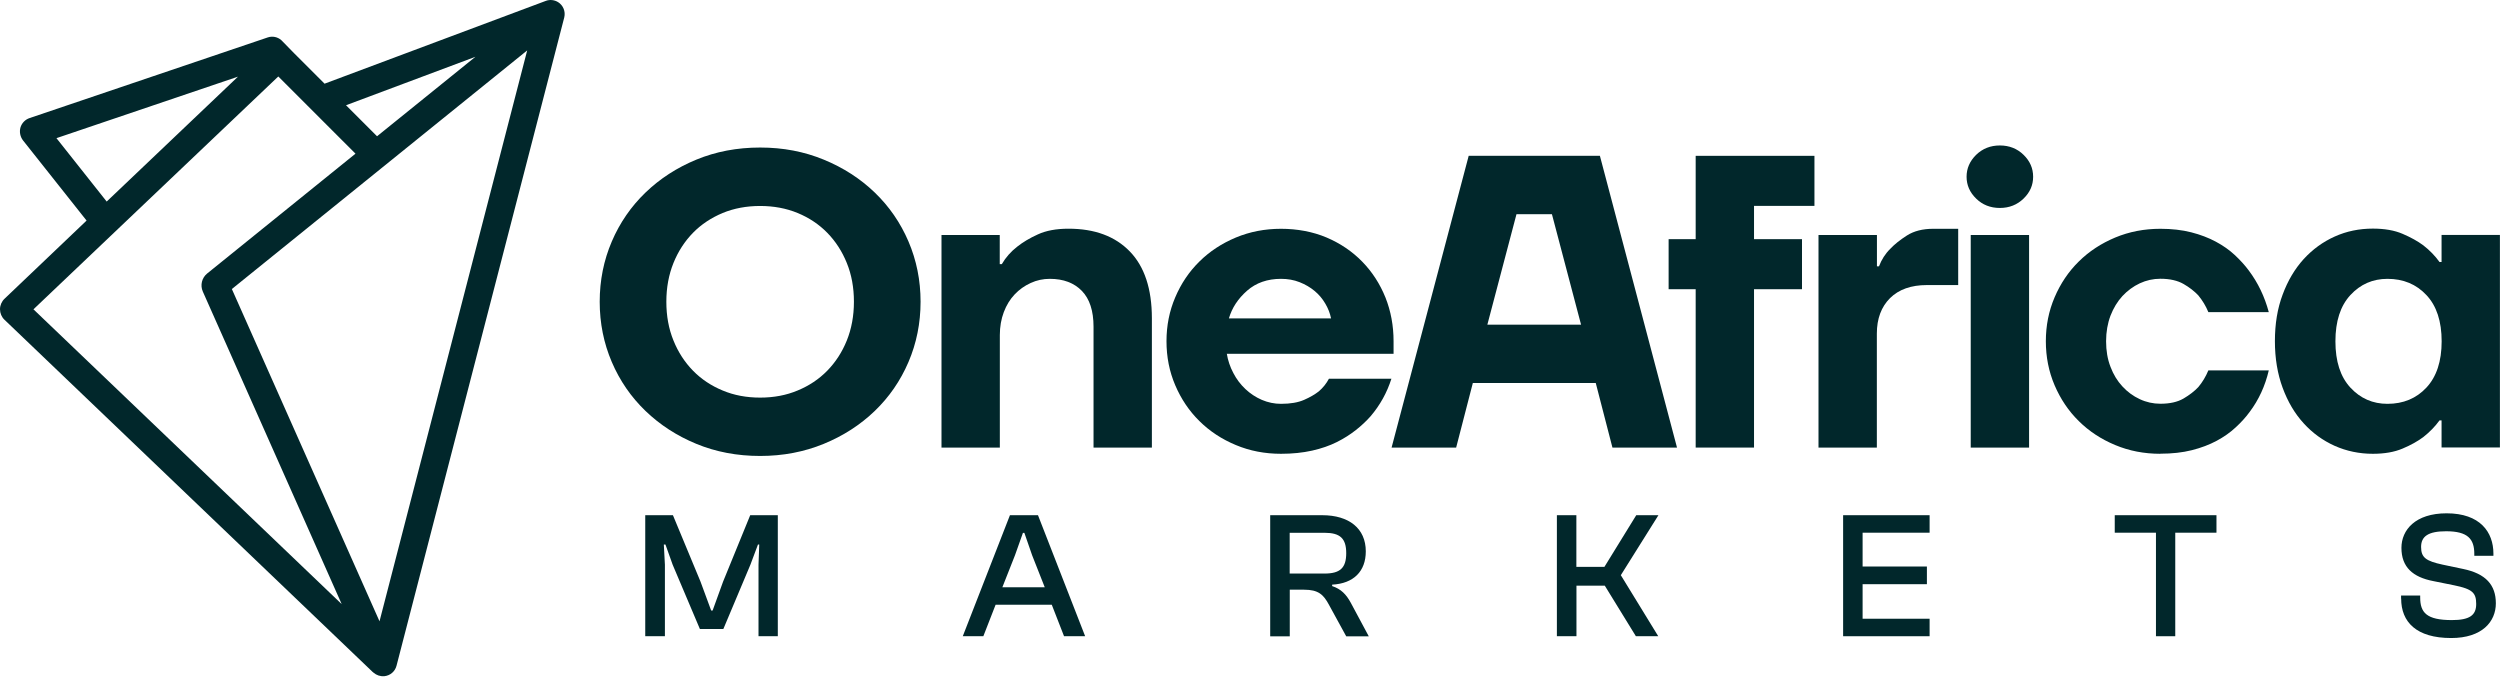
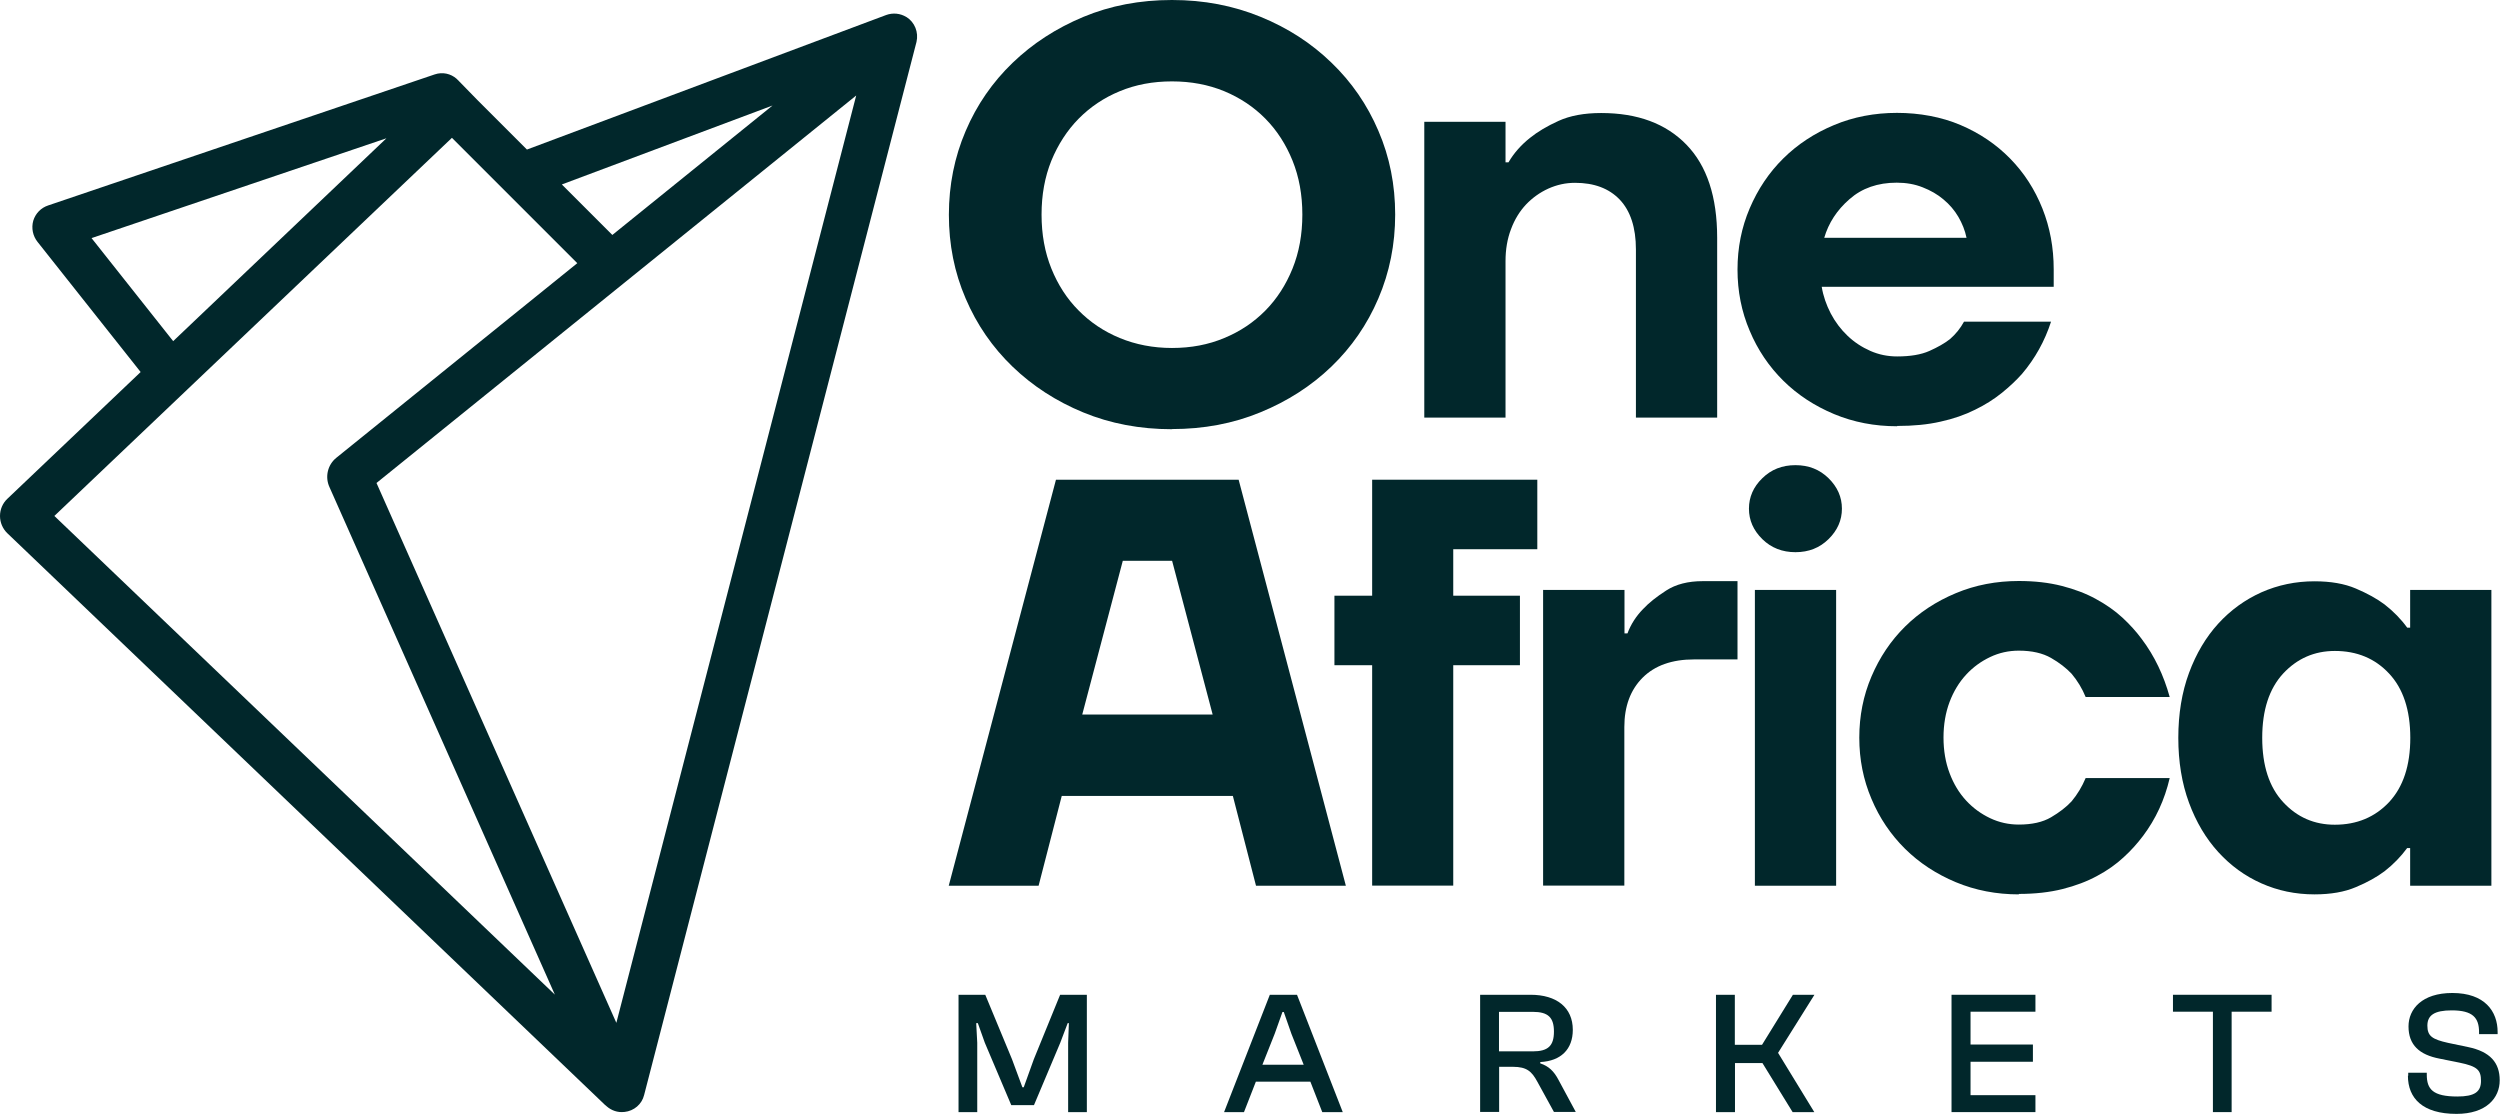
- <svg xmlns="http://www.w3.org/2000/svg" id="Layer_1" data-name="Layer 1" viewBox="0 0 277.22 75">
+ <svg xmlns="http://www.w3.org/2000/svg" id="Layer_1" data-name="Layer 1" viewBox="0 0 168.33 75">
  <defs>
    <style>
      .cls-1 {
        fill: #01272b;
      }
    </style>
  </defs>
  <g>
-     <path class="cls-1" d="M71.55,70.55v-13.42h3.07l3.06,7.37,1.18,3.2h.16l1.16-3.2,3.01-7.37h3.06v13.42h-2.14v-7.93l.08-2.24h-.14l-.84,2.24-3,7.13h-2.6l-3.02-7.13-.8-2.24h-.18l.12,2.24v7.93h-2.16Z" />
-     <path class="cls-1" d="M106.76,70.55l5.23-13.42h3.11l5.23,13.42h-2.34l-1.36-3.49h-6.23l-1.36,3.49h-2.26ZM111.14,65.12h4.71l-1.4-3.55-.86-2.48h-.16l-.88,2.48-1.4,3.55Z" />
-     <path class="cls-1" d="M140.85,70.55v-13.42h5.77c2.96,0,4.83,1.46,4.83,4.01,0,2.22-1.36,3.57-3.73,3.69v.16c.98.32,1.56.92,2.06,1.84l2,3.73h-2.5l-1.9-3.47c-.62-1.16-1.18-1.7-2.78-1.7h-1.58v5.17h-2.16ZM143.01,63.6h3.87c1.74,0,2.4-.64,2.4-2.26s-.66-2.26-2.4-2.26h-3.87v4.53Z" />
-     <path class="cls-1" d="M172.64,70.55v-13.42h2.16v5.73h3.11l3.53-5.73h2.46l-4.17,6.65,4.15,6.77h-2.48l-3.45-5.61h-3.14v5.61h-2.16Z" />
-     <path class="cls-1" d="M204.38,70.55v-13.42h9.59v1.94h-7.43v3.75h7.13v1.96h-7.13v3.83h7.43v1.94h-9.59Z" />
-     <path class="cls-1" d="M239.07,70.55v-11.48h-4.57v-1.94h11.28v1.94h-4.57v11.48h-2.14Z" />
-     <path class="cls-1" d="M266.25,66.38v-.34h2.12v.22c0,1.66.7,2.5,3.51,2.5,1.98,0,2.7-.54,2.7-1.78s-.4-1.66-2.46-2.08l-2.28-.46c-2.3-.44-3.55-1.56-3.55-3.69,0-1.98,1.54-3.83,5.01-3.83,3.71,0,5.19,2.08,5.19,4.47v.24h-2.12v-.22c0-1.64-.72-2.5-3.12-2.5-1.98,0-2.78.56-2.78,1.74s.54,1.56,2.38,1.96l2.28.48c2.52.52,3.63,1.78,3.63,3.81s-1.52,3.85-4.95,3.85c-3.87,0-5.55-1.78-5.55-4.37Z" />
+     <path class="cls-1" d="M64.54,74.88v-7.9h1.8l1.8,4.34.7,1.89h.09l.68-1.89,1.77-4.34h1.8v7.9h-1.26v-4.67l.05-1.32h-.08l-.5,1.32-1.77,4.2h-1.53l-1.78-4.2-.47-1.32h-.11l.07,1.32v4.67h-1.27Z" />
+     <path class="cls-1" d="M82.42,74.88l3.08-7.9h1.83l3.08,7.9h-1.38l-.8-2.05h-3.67l-.8,2.05h-1.33ZM85.01,71.69h2.77l-.83-2.09-.51-1.46h-.09l-.52,1.46-.83,2.09Z" />
+     <path class="cls-1" d="M99.66,74.88v-7.9h3.4c1.75,0,2.84.86,2.84,2.36,0,1.31-.8,2.1-2.19,2.17v.09c.58.19.92.54,1.21,1.08l1.18,2.19h-1.47l-1.12-2.04c-.37-.68-.7-1-1.64-1h-.93v3.04h-1.27ZM100.93,70.79h2.28c1.03,0,1.42-.38,1.42-1.33s-.39-1.33-1.42-1.33h-2.28v2.67Z" />
+     <path class="cls-1" d="M115.54,74.88v-7.9h1.27v3.37h1.83l2.08-3.37h1.45l-2.45,3.91,2.44,3.99h-1.46l-2.03-3.3h-1.85v3.3h-1.27Z" />
+     <path class="cls-1" d="M131.4,74.88v-7.9h5.65v1.14h-4.37v2.21h4.2v1.16h-4.2v2.25h4.37v1.14h-5.65Z" />
+     <path class="cls-1" d="M149,74.88v-6.76h-2.69v-1.14h6.64v1.14h-2.69v6.76h-1.26Z" />
+     <path class="cls-1" d="M162.15,72.43v-.2h1.25v.13c0,.98.41,1.47,2.06,1.47,1.17,0,1.59-.32,1.59-1.05s-.24-.98-1.45-1.23l-1.34-.27c-1.36-.26-2.09-.92-2.09-2.17,0-1.17.91-2.25,2.95-2.25,2.18,0,3.05,1.23,3.05,2.63v.14h-1.25v-.13c0-.97-.42-1.47-1.84-1.47-1.17,0-1.64.33-1.64,1.03s.32.92,1.4,1.16l1.34.28c1.49.31,2.13,1.05,2.13,2.24s-.9,2.26-2.91,2.26c-2.28,0-3.27-1.05-3.27-2.57Z" />
  </g>
-   <path class="cls-1" d="M61.89.24c-.42-.26-.93-.31-1.37-.14h0s-24.53,9.18-24.53,9.18l-3.37-3.37-1.27-1.3s-.06-.07-.1-.1l-.07-.07h0c-.4-.34-.96-.47-1.49-.29L3.29,13.09c-.49.16-.87.55-1.02,1.04-.14.5-.03,1.04.29,1.45l7.04,8.88L.51,33.12C.19,33.42,0,33.85,0,34.29c0,.44.18.87.5,1.17l40.82,39.05s.01.01.02.01l.09.08h0c.32.27.74.42,1.17.38h.03c.65-.07,1.18-.53,1.34-1.16L62.57,1.93h0c.16-.66-.12-1.34-.68-1.69M52.74,6.28l-10.93,8.83-3.44-3.44,14.37-5.38ZM6.26,15.32l20.13-6.82-14.56,13.85-5.57-7.03ZM30.86,8.48l8.56,8.56-16.45,13.29c-.59.48-.79,1.3-.48,2l15.4,34.66L3.71,34.3,30.86,8.48ZM42.09,68.91l-16.38-36.86L58.46,5.59l-16.38,63.32Z" />
-   <path class="cls-1" d="M84.29,50.56c-2.56,0-4.91-.45-7.07-1.34-2.16-.89-4.04-2.11-5.64-3.65-1.6-1.54-2.85-3.35-3.74-5.43-.89-2.08-1.34-4.31-1.34-6.68s.45-4.6,1.34-6.68c.89-2.08,2.14-3.89,3.74-5.43,1.6-1.54,3.48-2.76,5.64-3.65,2.16-.89,4.51-1.34,7.07-1.34s4.88.45,7.05,1.34c2.17.89,4.06,2.11,5.66,3.65,1.6,1.54,2.85,3.35,3.74,5.43.89,2.08,1.34,4.31,1.34,6.68s-.45,4.6-1.34,6.68c-.89,2.08-2.14,3.89-3.74,5.43-1.6,1.54-3.49,2.76-5.66,3.65-2.17.89-4.52,1.34-7.05,1.34M84.29,44.09c1.51,0,2.9-.26,4.16-.79,1.26-.52,2.36-1.25,3.28-2.19.92-.94,1.65-2.06,2.17-3.35.52-1.29.79-2.73.79-4.3s-.26-3-.79-4.3c-.52-1.29-1.25-2.41-2.17-3.35-.92-.94-2.02-1.67-3.28-2.19-1.26-.52-2.65-.78-4.16-.78s-2.9.26-4.16.78c-1.26.53-2.36,1.25-3.28,2.19-.92.94-1.65,2.06-2.17,3.35-.52,1.29-.79,2.72-.79,4.3s.26,3,.79,4.3c.52,1.29,1.25,2.41,2.17,3.35.92.94,2.02,1.67,3.28,2.19,1.26.53,2.65.79,4.16.79" />
-   <path class="cls-1" d="M104.39,26.06h6.47v3.23h.23c.43-.74,1-1.39,1.71-1.94.62-.49,1.38-.95,2.29-1.36.91-.42,2.04-.63,3.4-.63,2.9,0,5.16.84,6.79,2.52,1.63,1.68,2.45,4.15,2.45,7.42v14.33h-6.47v-13.4c0-1.76-.43-3.08-1.29-3.97-.86-.89-2.05-1.34-3.56-1.34-.74,0-1.45.15-2.12.46-.68.31-1.27.73-1.78,1.27-.51.54-.91,1.19-1.2,1.96-.29.77-.44,1.62-.44,2.54v12.48h-6.47v-23.57Z" />
-   <path class="cls-1" d="M142.05,50.32c-1.79,0-3.46-.32-5.01-.97-1.56-.65-2.9-1.53-4.04-2.66-1.14-1.12-2.03-2.45-2.68-3.97-.65-1.52-.97-3.15-.97-4.88s.32-3.35.97-4.87c.65-1.53,1.54-2.85,2.68-3.97,1.14-1.13,2.49-2.01,4.04-2.66,1.56-.65,3.23-.97,5.01-.97s3.53.32,5.06.97c1.52.65,2.84,1.54,3.95,2.68,1.11,1.14,1.96,2.46,2.57,3.97.6,1.51.9,3.13.9,4.85v1.39h-18.49c.12.74.36,1.45.72,2.13.35.68.8,1.27,1.34,1.78.54.51,1.15.91,1.82,1.2.68.29,1.39.44,2.13.44,1.05,0,1.9-.15,2.56-.44.66-.29,1.21-.61,1.64-.95.46-.4.83-.86,1.11-1.39h6.93c-.49,1.54-1.26,2.93-2.31,4.16-.46.52-1,1.03-1.62,1.52-.62.49-1.32.94-2.12,1.34-.8.4-1.72.72-2.75.95-1.03.23-2.18.35-3.44.35M147.6,35.31c-.12-.59-.34-1.14-.65-1.66-.31-.53-.7-.99-1.18-1.39-.48-.4-1.03-.72-1.66-.97-.63-.25-1.32-.37-2.06-.37-1.51,0-2.77.44-3.77,1.32-1,.88-1.67,1.9-2.01,3.07h11.32Z" />
-   <path class="cls-1" d="M162.85,17.28h14.56l8.55,32.35h-7.16l-1.85-7.16h-13.63l-1.85,7.16h-7.16l8.55-32.35ZM175.32,36l-3.23-12.25h-3.93l-3.23,12.25h10.4Z" />
-   <polygon class="cls-1" points="188.03 32.07 185.03 32.07 185.03 26.52 188.03 26.52 188.03 17.28 201.2 17.28 201.2 22.83 194.5 22.83 194.5 26.52 199.82 26.52 199.82 32.07 194.5 32.07 194.5 49.63 188.03 49.63 188.03 32.07" />
-   <path class="cls-1" d="M201.66,26.06h6.47v3.47h.23c.28-.74.69-1.39,1.25-1.94.46-.49,1.08-.99,1.85-1.48.77-.49,1.74-.74,2.91-.74h2.77v6.24h-3.47c-1.76,0-3.12.49-4.09,1.45-.97.97-1.46,2.28-1.46,3.93v12.64h-6.47v-23.57Z" />
-   <path class="cls-1" d="M221.76,23.06c-1.05,0-1.93-.35-2.63-1.04-.71-.69-1.06-1.5-1.06-2.42s.35-1.73,1.06-2.43c.71-.69,1.59-1.04,2.63-1.04s1.93.35,2.63,1.04c.71.69,1.06,1.5,1.06,2.43s-.35,1.73-1.06,2.42c-.71.69-1.59,1.04-2.63,1.04M218.53,26.06h6.47v23.57h-6.47v-23.57Z" />
-   <path class="cls-1" d="M239.56,50.32c-1.79,0-3.46-.32-5.01-.97-1.56-.65-2.9-1.53-4.04-2.66-1.14-1.12-2.03-2.45-2.68-3.97-.65-1.52-.97-3.15-.97-4.88s.32-3.35.97-4.87c.65-1.52,1.54-2.85,2.68-3.97,1.14-1.13,2.49-2.01,4.04-2.66,1.56-.65,3.23-.97,5.01-.97,1.26,0,2.4.13,3.42.39,1.02.26,1.93.61,2.73,1.04.8.43,1.5.92,2.1,1.48.6.56,1.12,1.13,1.55,1.71,1.02,1.36,1.76,2.9,2.22,4.62h-6.7c-.28-.68-.65-1.29-1.11-1.85-.43-.46-.98-.89-1.64-1.27-.66-.38-1.52-.58-2.57-.58-.8,0-1.56.17-2.29.51-.72.34-1.36.81-1.92,1.41-.55.6-.99,1.32-1.32,2.17-.32.85-.49,1.8-.49,2.84s.16,2,.49,2.84c.32.85.76,1.57,1.32,2.17.55.6,1.19,1.07,1.92,1.41.72.34,1.49.51,2.29.51,1.05,0,1.9-.19,2.57-.58.66-.39,1.21-.81,1.64-1.27.46-.55.83-1.17,1.11-1.85h6.7c-.4,1.72-1.11,3.27-2.13,4.62-.43.59-.95,1.16-1.55,1.71-.6.56-1.3,1.05-2.1,1.48-.8.43-1.72.78-2.75,1.04-1.03.26-2.2.39-3.49.39" />
-   <path class="cls-1" d="M263.12,50.32c-1.51,0-2.92-.3-4.23-.88-1.31-.59-2.46-1.42-3.44-2.5-.99-1.08-1.76-2.39-2.33-3.93-.57-1.54-.86-3.27-.86-5.18s.28-3.63.86-5.17c.57-1.54,1.35-2.85,2.33-3.93.99-1.08,2.13-1.91,3.44-2.5,1.31-.59,2.72-.88,4.23-.88,1.29,0,2.4.19,3.3.58.91.39,1.67.81,2.29,1.27.71.55,1.31,1.17,1.8,1.85h.23v-3h6.47v23.57h-6.47v-3h-.23c-.49.68-1.09,1.29-1.8,1.85-.62.46-1.38.89-2.29,1.27-.91.39-2.01.58-3.3.58M264.74,44.78c1.76,0,3.2-.6,4.32-1.8,1.12-1.2,1.69-2.91,1.69-5.13s-.56-3.93-1.69-5.13c-1.12-1.2-2.56-1.8-4.32-1.8-1.63,0-3,.6-4.11,1.8-1.11,1.2-1.66,2.91-1.66,5.13s.55,3.93,1.66,5.13c1.11,1.2,2.48,1.8,4.11,1.8" />
+   <path class="cls-1" d="M61.03,1.15c-.41-.26-.92-.3-1.36-.14h0s-24.19,9.06-24.19,9.06l-3.32-3.32-1.25-1.28s-.06-.07-.1-.1l-.07-.07h0c-.39-.34-.94-.47-1.47-.29L3.25,13.83c-.49.16-.86.54-1.01,1.03-.14.5-.03,1.03.29,1.43l6.94,8.76L.5,33.58C.18,33.88,0,34.3,0,34.74c0,.44.18.86.49,1.16l40.26,38.51s.01.01.02.01l.09.08h0c.31.27.73.42,1.16.37h.03c.64-.07,1.17-.52,1.32-1.14L61.71,2.82h0c.15-.65-.12-1.32-.67-1.67M52.01,7.11l-10.78,8.71-3.4-3.4,14.17-5.31ZM6.17,16.03l19.85-6.72-14.36,13.66-5.49-6.93ZM30.43,9.28l8.44,8.44-16.22,13.1c-.59.47-.78,1.29-.47,1.97l15.18,34.18L3.66,34.74,30.43,9.28ZM41.5,68.87l-16.15-36.35L57.65,6.43l-16.15,62.44Z" />
+   <path class="cls-1" d="M78.91,28.9c-2.16,0-4.15-.38-5.97-1.13-1.82-.75-3.41-1.78-4.76-3.08-1.35-1.3-2.41-2.83-3.16-4.59-.76-1.76-1.13-3.64-1.13-5.64s.38-3.89,1.13-5.64c.75-1.76,1.81-3.29,3.16-4.59,1.35-1.3,2.94-2.33,4.76-3.09C74.76.38,76.75,0,78.91,0s4.12.38,5.96,1.13c1.84.75,3.43,1.78,4.78,3.09,1.35,1.3,2.41,2.83,3.16,4.59.76,1.76,1.13,3.64,1.13,5.64s-.38,3.89-1.13,5.64c-.75,1.76-1.81,3.29-3.16,4.59-1.35,1.3-2.95,2.33-4.78,3.08-1.84.76-3.82,1.13-5.96,1.13M78.91,23.43c1.28,0,2.45-.22,3.52-.67,1.07-.44,1.99-1.06,2.77-1.85.78-.79,1.39-1.74,1.83-2.83.44-1.09.66-2.3.66-3.63s-.22-2.54-.66-3.63c-.44-1.09-1.05-2.04-1.83-2.83-.78-.79-1.71-1.41-2.77-1.85-1.07-.44-2.24-.66-3.52-.66s-2.45.22-3.51.66c-1.07.44-1.99,1.06-2.77,1.85-.78.79-1.39,1.74-1.84,2.83-.44,1.09-.66,2.3-.66,3.63s.22,2.54.66,3.63c.44,1.09,1.05,2.04,1.84,2.83.78.79,1.7,1.41,2.77,1.85,1.07.44,2.24.67,3.51.67" />
+   <path class="cls-1" d="M95.9,8.2h5.47v2.73h.2c.36-.62.85-1.17,1.44-1.64.52-.42,1.16-.8,1.93-1.15.77-.35,1.72-.53,2.87-.53,2.45,0,4.36.71,5.74,2.13,1.38,1.42,2.07,3.51,2.07,6.27v12.11h-5.47v-11.32c0-1.48-.37-2.6-1.09-3.36-.73-.76-1.73-1.13-3.01-1.13-.63,0-1.22.13-1.8.39-.57.26-1.07.62-1.5,1.07-.43.46-.77,1.01-1.01,1.66-.25.65-.37,1.37-.37,2.15v10.54h-5.47V8.2Z" />
+   <path class="cls-1" d="M127.73,28.7c-1.51,0-2.92-.27-4.24-.82-1.31-.55-2.45-1.29-3.42-2.25-.96-.95-1.72-2.07-2.26-3.36-.55-1.29-.82-2.66-.82-4.12s.27-2.83.82-4.12c.55-1.29,1.3-2.41,2.26-3.36.96-.95,2.1-1.7,3.42-2.25,1.31-.55,2.73-.82,4.24-.82s2.99.27,4.28.82c1.29.55,2.4,1.3,3.34,2.26.94.96,1.66,2.08,2.17,3.36.51,1.28.76,2.64.76,4.1v1.17h-15.62c.1.62.31,1.22.61,1.8.3.57.68,1.07,1.13,1.5.45.43.97.77,1.54,1.02s1.17.37,1.8.37c.88,0,1.61-.12,2.17-.37s1.02-.51,1.39-.8c.39-.34.7-.73.94-1.17h5.86c-.42,1.3-1.07,2.47-1.95,3.51-.39.44-.85.87-1.37,1.29-.52.42-1.12.8-1.8,1.13-.68.34-1.45.61-2.32.8-.87.2-1.84.29-2.91.29M132.41,16.01c-.1-.49-.29-.96-.55-1.41-.26-.44-.59-.83-1-1.17-.4-.34-.87-.61-1.41-.82-.53-.21-1.11-.31-1.74-.31-1.28,0-2.34.37-3.18,1.11-.85.74-1.41,1.61-1.7,2.6h9.57Z" />
+   <path class="cls-1" d="M71.1,32.3h12.3l7.22,27.34h-6.05l-1.56-6.05h-11.52l-1.56,6.05h-6.05l7.22-27.34ZM81.65,48.11l-2.73-10.35h-3.32l-2.73,10.35h8.79Z" />
+   <polygon class="cls-1" points="92.39 44.79 89.85 44.79 89.85 40.11 92.39 40.11 92.39 32.3 103.51 32.3 103.51 36.98 97.85 36.98 97.85 40.11 102.34 40.11 102.34 44.79 97.85 44.79 97.85 59.63 92.39 59.63 92.39 44.79" />
+   <path class="cls-1" d="M103.91,39.72h5.47v2.93h.2c.23-.62.59-1.17,1.05-1.64.39-.42.91-.83,1.56-1.25.65-.42,1.47-.63,2.46-.63h2.34v5.27h-2.93c-1.48,0-2.64.41-3.46,1.23-.82.82-1.23,1.93-1.23,3.32v10.68h-5.47v-19.92Z" />
+   <path class="cls-1" d="M120.89,37.18c-.88,0-1.63-.29-2.23-.88-.6-.59-.9-1.27-.9-2.05s.3-1.47.9-2.05c.6-.59,1.34-.88,2.23-.88s1.63.29,2.23.88c.6.59.9,1.27.9,2.05s-.3,1.46-.9,2.05c-.6.59-1.34.88-2.23.88M118.16,39.72h5.47v19.92h-5.47v-19.92Z" />
+   <path class="cls-1" d="M135.93,60.22c-1.51,0-2.92-.27-4.24-.82-1.31-.55-2.45-1.29-3.42-2.25-.96-.95-1.72-2.07-2.26-3.36-.55-1.29-.82-2.66-.82-4.12s.27-2.83.82-4.12c.55-1.29,1.3-2.41,2.26-3.36.96-.95,2.1-1.7,3.42-2.25,1.31-.55,2.73-.82,4.24-.82,1.07,0,2.03.11,2.89.33.86.22,1.63.51,2.3.88.68.37,1.27.78,1.78,1.25.51.47.94.95,1.31,1.45.86,1.14,1.48,2.45,1.88,3.9h-5.66c-.23-.57-.55-1.09-.94-1.56-.37-.39-.83-.75-1.39-1.07-.56-.32-1.28-.49-2.17-.49-.68,0-1.32.14-1.93.43-.61.29-1.15.68-1.62,1.19-.47.51-.84,1.12-1.11,1.83-.27.72-.41,1.52-.41,2.4s.14,1.69.41,2.4c.27.72.64,1.33,1.11,1.84.47.51,1.01.9,1.62,1.19.61.29,1.26.43,1.93.43.88,0,1.61-.16,2.17-.49.56-.33,1.02-.68,1.39-1.08.39-.47.7-.99.94-1.56h5.66c-.34,1.46-.94,2.76-1.8,3.9-.37.49-.8.98-1.31,1.44-.51.47-1.1.89-1.78,1.25-.68.37-1.45.66-2.32.88-.87.22-1.86.33-2.95.33" />
+   <path class="cls-1" d="M155.84,60.22c-1.28,0-2.47-.25-3.57-.74-1.11-.49-2.08-1.2-2.91-2.11-.83-.91-1.49-2.02-1.97-3.32-.48-1.3-.72-2.76-.72-4.37s.24-3.07.72-4.37c.48-1.3,1.14-2.41,1.97-3.32.83-.91,1.8-1.61,2.91-2.11,1.11-.49,2.3-.74,3.57-.74,1.09,0,2.02.16,2.79.49.77.33,1.41.68,1.93,1.07.6.47,1.11.99,1.52,1.56h.2v-2.54h5.47v19.92h-5.47v-2.54h-.2c-.42.57-.92,1.09-1.52,1.56-.52.39-1.16.75-1.93,1.07-.77.33-1.7.49-2.79.49M157.21,55.53c1.48,0,2.7-.51,3.65-1.52.95-1.02,1.43-2.46,1.43-4.33s-.48-3.32-1.43-4.33c-.95-1.02-2.17-1.52-3.65-1.52-1.38,0-2.54.51-3.48,1.52-.94,1.02-1.41,2.46-1.41,4.33s.47,3.32,1.41,4.33c.94,1.02,2.1,1.52,3.48,1.52" />
</svg>
